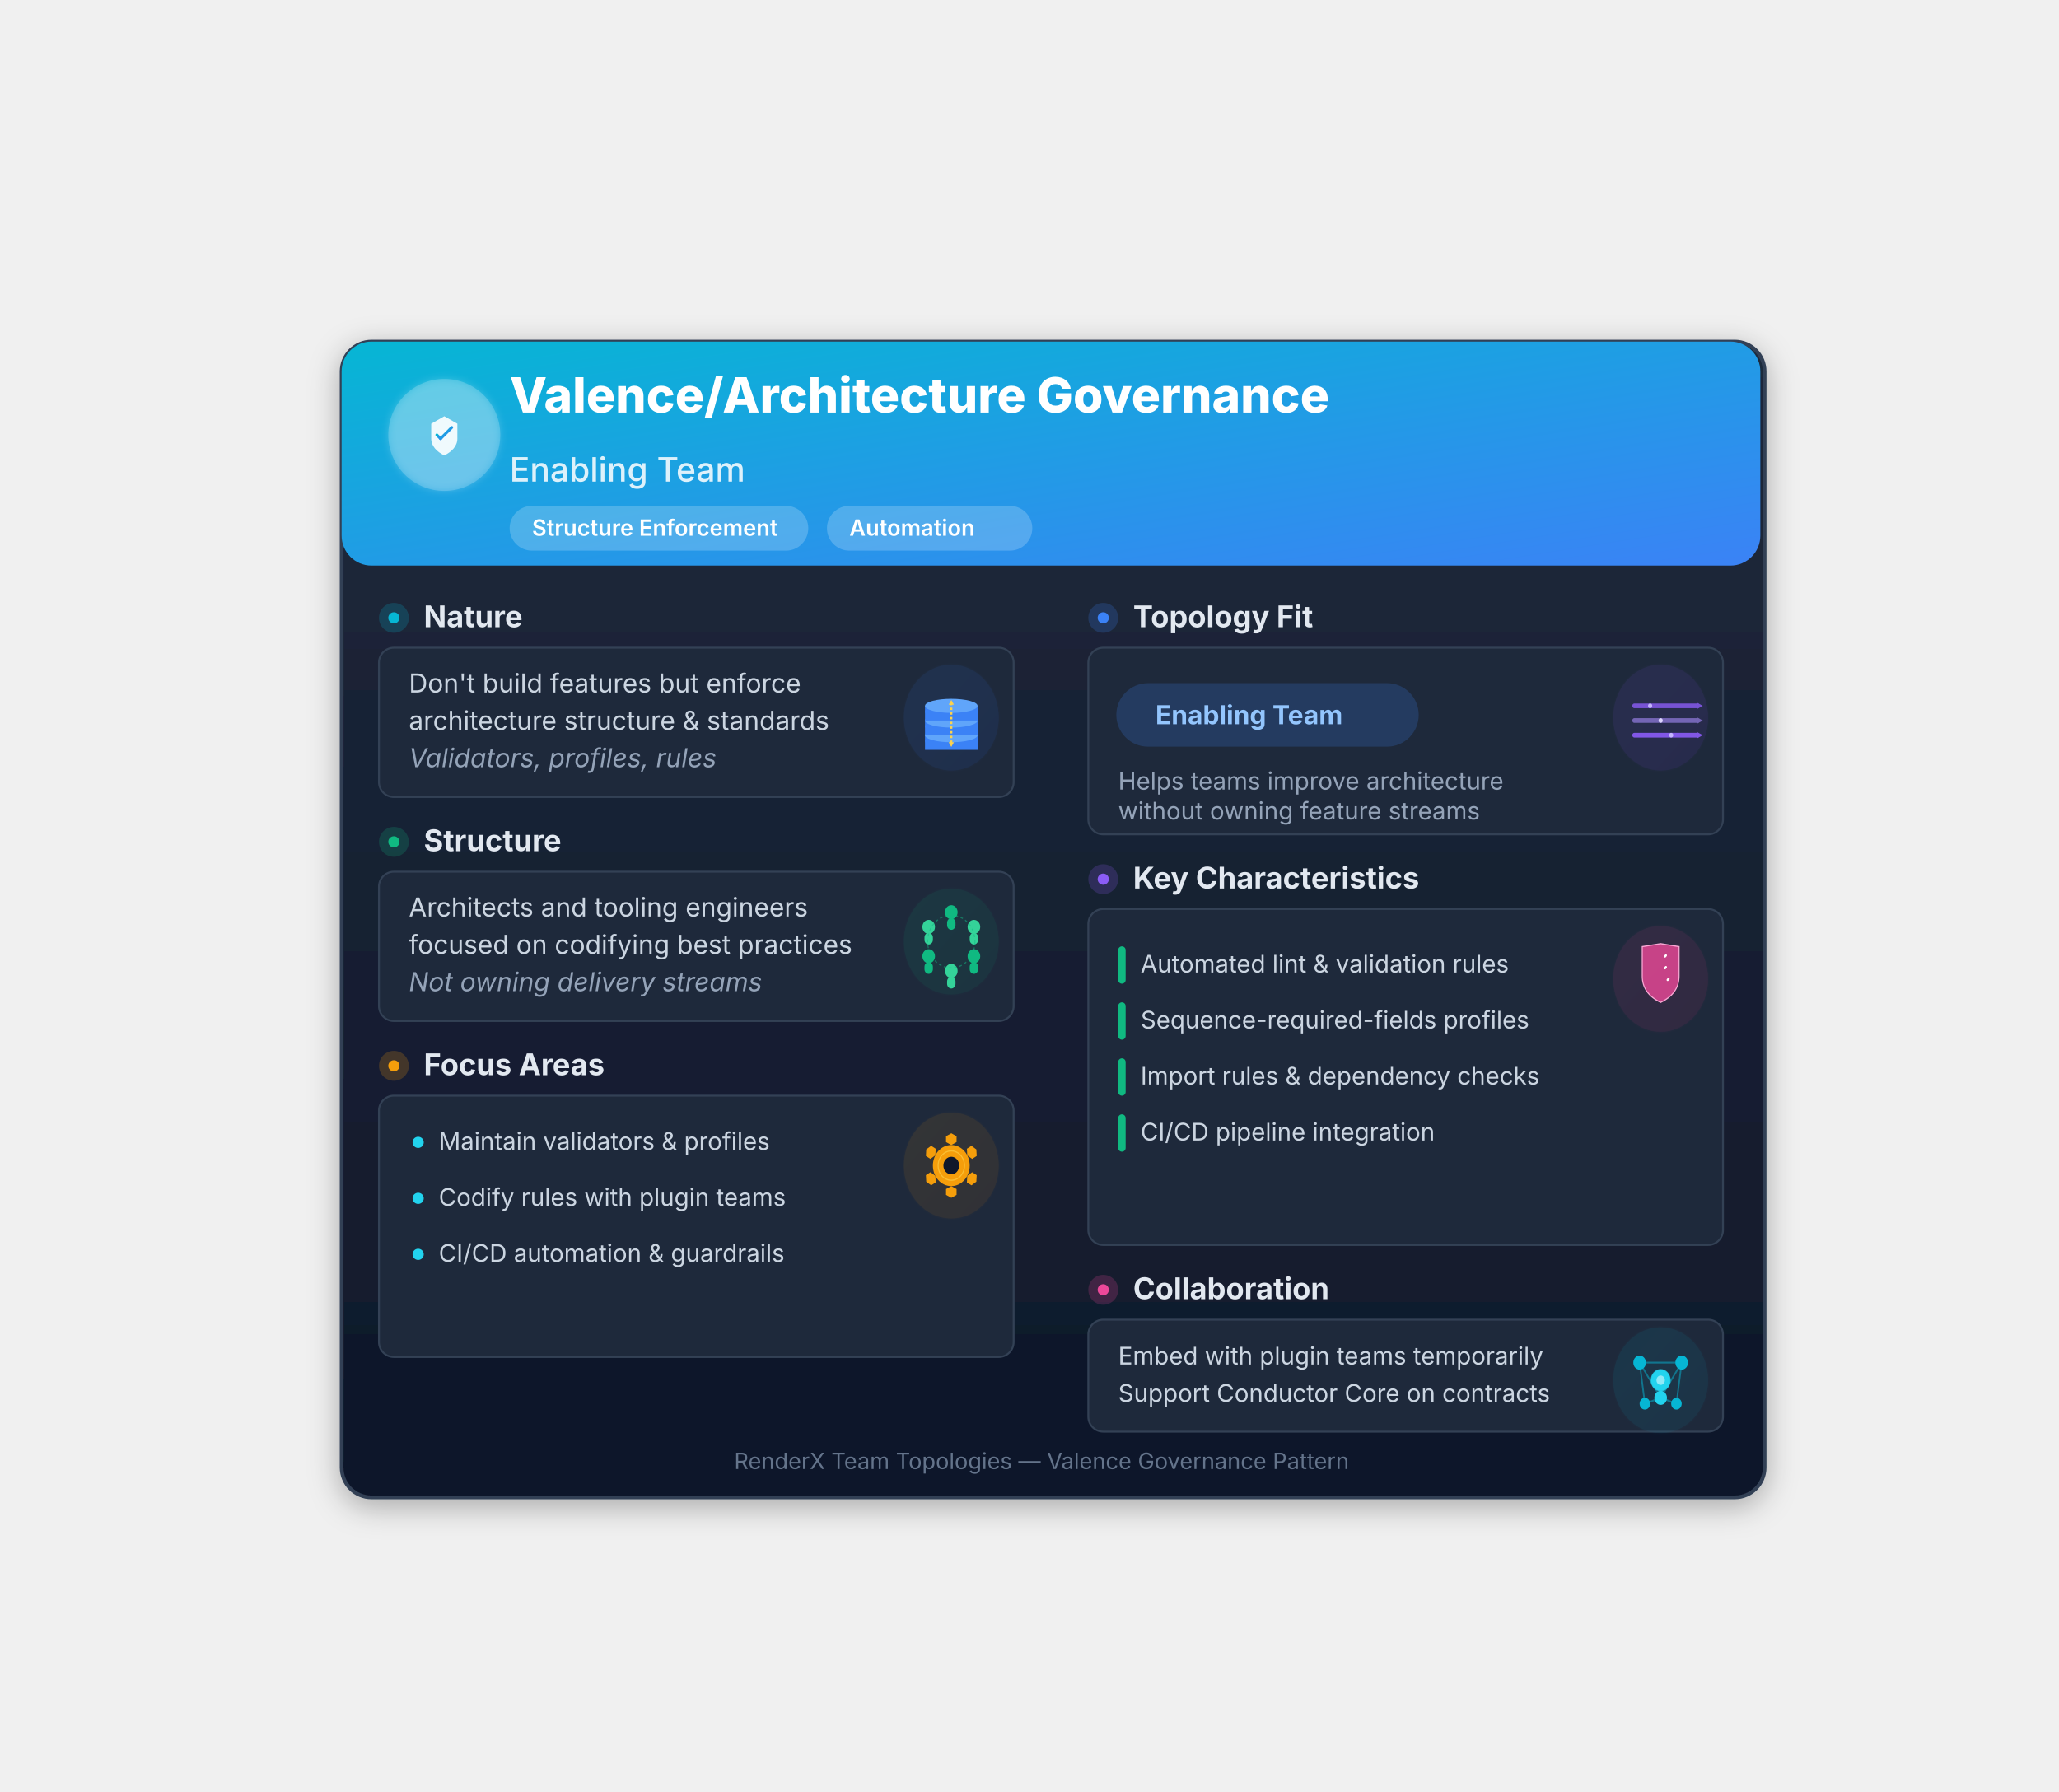
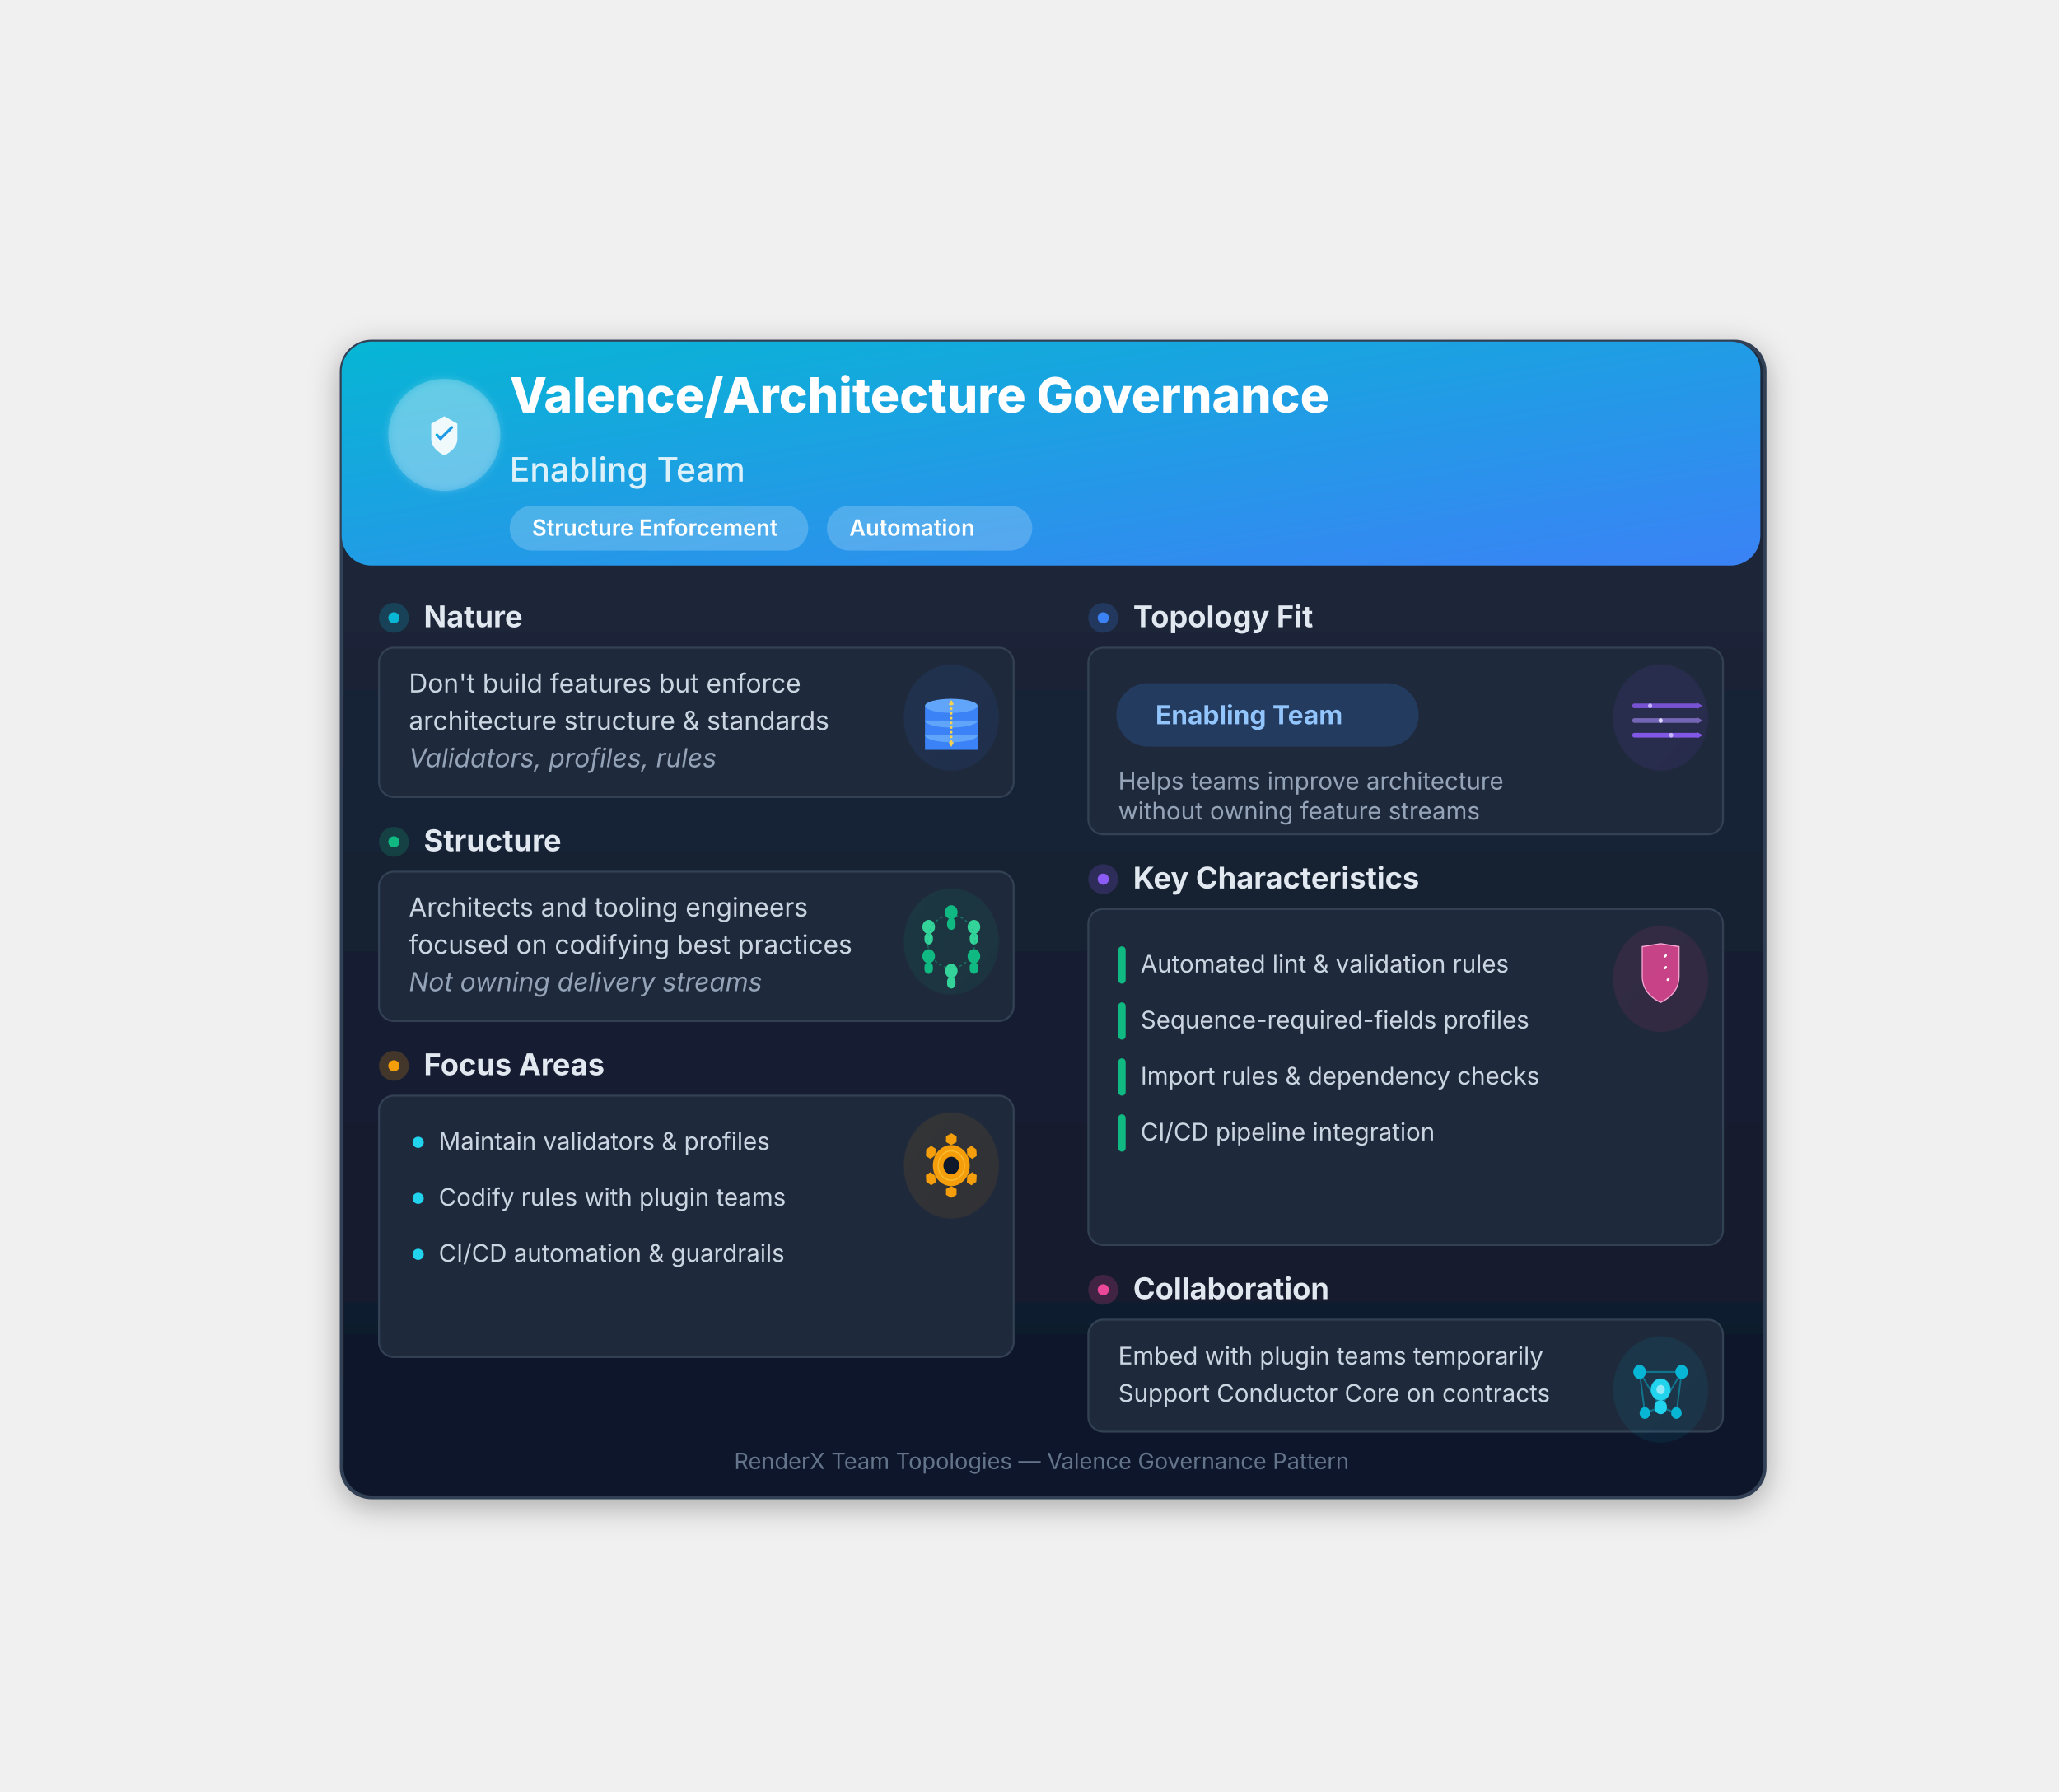
<svg xmlns="http://www.w3.org/2000/svg" viewBox="-163 -163 1103 960" role="img" aria-label="Valence/Architecture Governance - Enabling Team">
  <defs>
    <linearGradient id="headerGrad" x1="0%" y1="0%" x2="100%" y2="100%">
      <stop offset="0%" style="stop-color:#06B6D4;stop-opacity:1" />
      <stop offset="100%" style="stop-color:#3B82F6;stop-opacity:1" />
    </linearGradient>
    <linearGradient id="cardGrad" x1="0%" y1="0%" x2="0%" y2="100%">
      <stop offset="0%" style="stop-color:#1E293B;stop-opacity:1" />
      <stop offset="100%" style="stop-color:#0F172A;stop-opacity:1" />
    </linearGradient>
    <filter id="cardShadow" x="-20%" y="-20%" width="140%" height="140%">
      <feGaussianBlur in="SourceAlpha" stdDeviation="8" />
      <feOffset dx="0" dy="4" result="offsetblur" />
      <feComponentTransfer>
        <feFuncA type="linear" slope="0.3" />
      </feComponentTransfer>
      <feMerge>
        <feMergeNode />
        <feMergeNode in="SourceGraphic" />
      </feMerge>
    </filter>
    <filter id="glow">
      <feGaussianBlur stdDeviation="2" result="coloredBlur" />
      <feMerge>
        <feMergeNode in="coloredBlur" />
        <feMergeNode in="SourceGraphic" />
      </feMerge>
    </filter>
    <linearGradient id="blueGrad" x1="0%" y1="0%" x2="100%" y2="100%">
      <stop offset="0%" style="stop-color:#3B82F6" />
      <stop offset="100%" style="stop-color:#2563EB" />
    </linearGradient>
    <linearGradient id="greenGrad" x1="0%" y1="0%" x2="100%" y2="100%">
      <stop offset="0%" style="stop-color:#10B981" />
      <stop offset="100%" style="stop-color:#059669" />
    </linearGradient>
    <linearGradient id="orangeGrad" x1="0%" y1="0%" x2="100%" y2="100%">
      <stop offset="0%" style="stop-color:#F59E0B" />
      <stop offset="100%" style="stop-color:#D97706" />
    </linearGradient>
    <linearGradient id="purpleGrad" x1="0%" y1="0%" x2="100%" y2="100%">
      <stop offset="0%" style="stop-color:#8B5CF6" />
      <stop offset="100%" style="stop-color:#7C3AED" />
    </linearGradient>
    <linearGradient id="pinkGrad" x1="0%" y1="0%" x2="100%" y2="100%">
      <stop offset="0%" style="stop-color:#EC4899" />
      <stop offset="100%" style="stop-color:#DB2777" />
    </linearGradient>
    <linearGradient id="cyanGrad" x1="0%" y1="0%" x2="100%" y2="100%">
      <stop offset="0%" style="stop-color:#06B6D4" />
      <stop offset="100%" style="stop-color:#0891B2" />
    </linearGradient>
  </defs>
  <g filter="url(#cardShadow)">
    <rect x="20" y="20" width="762.304" height="619.224" rx="16" fill="url(#cardGrad)" stroke="#334155" stroke-width="2" />
  </g>
  <rect x="20" y="20" width="760" height="120" rx="16" fill="url(#headerGrad)" />
  <g transform="translate(50, 45)">
    <circle cx="25" cy="25" r="30" fill="rgba(255,255,255,0.2)" filter="url(#glow)" />
    <path d="M 25 15 L 18 19 L 18 27 C 18 31 21 34 25 36 C 29 34 32 31 32 27 L 32 19 Z" fill="white" opacity="0.9" />
    <line x1="21" y1="25" x2="23" y2="27" stroke="url(#headerGrad)" stroke-width="1.5" stroke-linecap="round" />
    <line x1="23" y1="27" x2="29" y2="21" stroke="url(#headerGrad)" stroke-width="1.5" stroke-linecap="round" />
  </g>
  <text x="110" y="58" font-family="Inter, system-ui, sans-serif" font-size="26" font-weight="800" fill="white">
    Valence/Architecture Governance
  </text>
  <text x="110" y="95" font-family="Inter, system-ui, sans-serif" font-size="18" font-weight="500" fill="rgba(255,255,255,0.85)">
    Enabling Team
  </text>
  <g transform="translate(110, 108)">
    <rect width="160" height="24" rx="12" fill="rgba(255,255,255,0.2)" />
    <text x="12" y="16" font-family="Inter" font-size="12" font-weight="600" fill="white">Structure Enforcement</text>
  </g>
  <g transform="translate(280, 108)">
    <rect width="110" height="24" rx="12" fill="rgba(255,255,255,0.2)" />
    <text x="12" y="16" font-family="Inter" font-size="12" font-weight="600" fill="white">Automation</text>
  </g>
  <g transform="translate(40, 160)">
    <g>
      <g>
        <circle cx="8" cy="8" r="8" fill="#06B6D4" opacity="0.2" />
        <circle cx="8" cy="8" r="3" fill="#06B6D4" />
        <text x="24" y="13" font-family="Inter" font-size="16" font-weight="700" fill="#E2E8F0">Nature</text>
      </g>
      <rect x="0" y="24" width="340" height="80" rx="8" fill="#1E293B" stroke="#334155" stroke-width="1" />
      <text x="16" y="48" font-family="Inter" font-size="14" fill="#CBD5E1">
        <tspan x="16" dy="0">Don't build features but enforce</tspan>
        <tspan x="16" dy="20">architecture structure &amp; standards</tspan>
        <tspan x="16" dy="20" font-style="italic" fill="#94A3B8">Validators, profiles, rules</tspan>
      </text>
    </g>
    <g transform="translate(0, 120)">
      <g>
        <circle cx="8" cy="8" r="8" fill="#10B981" opacity="0.2" />
        <circle cx="8" cy="8" r="3" fill="#10B981" />
        <text x="24" y="13" font-family="Inter" font-size="16" font-weight="700" fill="#E2E8F0">Structure</text>
      </g>
      <rect x="0" y="24" width="340" height="80" rx="8" fill="#1E293B" stroke="#334155" stroke-width="1" />
      <text x="16" y="48" font-family="Inter" font-size="14" fill="#CBD5E1">
        <tspan x="16" dy="0">Architects and tooling engineers</tspan>
        <tspan x="16" dy="20">focused on codifying best practices</tspan>
        <tspan x="16" dy="20" font-style="italic" fill="#94A3B8">Not owning delivery streams</tspan>
      </text>
    </g>
    <g transform="translate(0, 240)">
      <g>
        <circle cx="8" cy="8" r="8" fill="#F59E0B" opacity="0.2" />
        <circle cx="8" cy="8" r="3" fill="#F59E0B" />
        <text x="24" y="13" font-family="Inter" font-size="16" font-weight="700" fill="#E2E8F0">Focus Areas</text>
      </g>
      <rect x="0" y="24" width="340" height="140" rx="8" fill="#1E293B" stroke="#334155" stroke-width="1" />
      <g transform="translate(16, 44)">
        <circle cx="5" cy="5" r="3" fill="#22D3EE" />
        <text x="16" y="9" font-family="Inter" font-size="13" fill="#CBD5E1">
          Maintain validators &amp; profiles
        </text>
      </g>
      <g transform="translate(16, 74)">
        <circle cx="5" cy="5" r="3" fill="#22D3EE" />
        <text x="16" y="9" font-family="Inter" font-size="13" fill="#CBD5E1">
          Codify rules with plugin teams
        </text>
      </g>
      <g transform="translate(16, 104)">
        <circle cx="5" cy="5" r="3" fill="#22D3EE" />
        <text x="16" y="9" font-family="Inter" font-size="13" fill="#CBD5E1">
          CI/CD automation &amp; guardrails
        </text>
      </g>
    </g>
    <g transform="translate(380, 0)">
      <g>
        <circle cx="8" cy="8" r="8" fill="#3B82F6" opacity="0.2" />
        <circle cx="8" cy="8" r="3" fill="#3B82F6" />
        <text x="24" y="13" font-family="Inter" font-size="16" font-weight="700" fill="#E2E8F0">Topology Fit</text>
      </g>
      <rect x="0" y="24" width="340" height="100" rx="8" fill="#1E293B" stroke="#334155" stroke-width="1" />
      <g transform="translate(16, 44)">
        <rect width="160" height="32" rx="16" fill="#3B82F6" opacity="0.2" stroke="#3B82F6" stroke-width="2" />
        <text x="20" y="21" font-family="Inter" font-size="14" font-weight="700" fill="#93C5FD">
          Enabling Team
        </text>
      </g>
      <text x="16" y="100" font-family="Inter" font-size="13" fill="#94A3B8">
        Helps teams improve architecture
      </text>
      <text x="16" y="116" font-family="Inter" font-size="13" fill="#94A3B8">
        without owning feature streams
      </text>
    </g>
    <g transform="translate(380, 140)">
      <g>
        <circle cx="8" cy="8" r="8" fill="#8B5CF6" opacity="0.2" />
        <circle cx="8" cy="8" r="3" fill="#8B5CF6" />
        <text x="24" y="13" font-family="Inter" font-size="16" font-weight="700" fill="#E2E8F0">Key Characteristics</text>
      </g>
      <rect x="0" y="24" width="340" height="180" rx="8" fill="#1E293B" stroke="#334155" stroke-width="1" />
      <g transform="translate(16, 44)">
        <rect x="0" y="0" width="4" height="20" rx="2" fill="#10B981" />
        <text x="12" y="14" font-family="Inter" font-size="13" fill="#CBD5E1">
          Automated lint &amp; validation rules
        </text>
      </g>
      <g transform="translate(16, 74)">
        <rect x="0" y="0" width="4" height="20" rx="2" fill="#10B981" />
        <text x="12" y="14" font-family="Inter" font-size="13" fill="#CBD5E1">
          Sequence-required-fields profiles
        </text>
      </g>
      <g transform="translate(16, 104)">
        <rect x="0" y="0" width="4" height="20" rx="2" fill="#10B981" />
        <text x="12" y="14" font-family="Inter" font-size="13" fill="#CBD5E1">
          Import rules &amp; dependency checks
        </text>
      </g>
      <g transform="translate(16, 134)">
        <rect x="0" y="0" width="4" height="20" rx="2" fill="#10B981" />
        <text x="12" y="14" font-family="Inter" font-size="13" fill="#CBD5E1">
          CI/CD pipeline integration
        </text>
      </g>
    </g>
    <g transform="translate(380, 360)">
      <g>
        <circle cx="8" cy="8" r="8" fill="#EC4899" opacity="0.2" />
        <circle cx="8" cy="8" r="3" fill="#EC4899" />
        <text x="24" y="13" font-family="Inter" font-size="16" font-weight="700" fill="#E2E8F0">Collaboration</text>
      </g>
      <rect x="0" y="24" width="340" height="60" rx="8" fill="#1E293B" stroke="#334155" stroke-width="1" />
      <text x="16" y="48" font-family="Inter" font-size="13" fill="#CBD5E1">
        <tspan x="16" dy="0">Embed with plugin teams temporarily</tspan>
        <tspan x="16" dy="20">Support Conductor Core on contracts</tspan>
      </text>
    </g>
  </g>
  <g transform="translate(20, 560)">
    <text x="380" y="38" text-anchor="middle" font-family="Inter" font-size="12" fill="#64748B" transform="translate(-5, 26)">
      RenderX Team Topologies — Valence Governance Pattern
    </text>
  </g>
  <g data-asset-id="nature-icon" data-asset-name="nature-icon.svg" transform="translate(318.44, 190) scale(0.2817309, 0.3143795)" opacity="1">
    <circle cx="100" cy="100" r="90" fill="url(#blueGrad)" opacity="0.1" filter="url(#glow)">
      <animate attributeName="opacity" values="0.1;0.2;0.1" dur="3s" repeatCount="indefinite" />
    </circle>
    <g transform="translate(40, 50)">
      <ellipse cx="60" cy="90" rx="50" ry="12" fill="#3B82F6" opacity="0.8">
        <animate attributeName="opacity" values="0.8;0.95;0.8" dur="3s" repeatCount="indefinite" />
      </ellipse>
      <rect x="10" y="80" width="100" height="25" fill="#3B82F6" />
      <ellipse cx="60" cy="80" rx="50" ry="12" fill="#60A5FA" />
      <ellipse cx="60" cy="65" rx="50" ry="12" fill="#3B82F6" opacity="0.8">
        <animate attributeName="opacity" values="0.8;0.95;0.8" dur="3s" begin="0.5s" repeatCount="indefinite" />
      </ellipse>
      <rect x="10" y="55" width="100" height="25" fill="#3B82F6" />
      <ellipse cx="60" cy="55" rx="50" ry="12" fill="#60A5FA" />
      <ellipse cx="60" cy="40" rx="50" ry="12" fill="#3B82F6" opacity="0.8">
        <animate attributeName="opacity" values="0.8;0.95;0.8" dur="3s" begin="1s" repeatCount="indefinite" />
      </ellipse>
      <rect x="10" y="30" width="100" height="25" fill="#3B82F6" />
      <ellipse cx="60" cy="30" rx="50" ry="12" fill="#60A5FA" />
      <line x1="60" y1="25" x2="60" y2="95" stroke="#FCD34D" stroke-width="4" stroke-dasharray="4,4">
        <animate attributeName="stroke-dashoffset" from="0" to="8" dur="1s" repeatCount="indefinite" />
      </line>
      <polygon points="60,20 55,28 65,28" fill="#FCD34D">
        <animate attributeName="opacity" values="1;0.5;1" dur="2s" repeatCount="indefinite" />
      </polygon>
      <polygon points="60,100 55,92 65,92" fill="#FCD34D">
        <animate attributeName="opacity" values="1;0.5;1" dur="2s" repeatCount="indefinite" />
      </polygon>
    </g>
  </g>
  <g data-asset-id="structure-icon" data-asset-name="structure-icon.svg" transform="translate(318.44, 310) scale(0.2817309, 0.3143795)" opacity="1">
    <circle cx="100" cy="100" r="90" fill="url(#greenGrad)" opacity="0.1" filter="url(#glow)">
      <animate attributeName="opacity" values="0.1;0.2;0.1" dur="3s" repeatCount="indefinite" />
    </circle>
    <g transform="translate(100, 100)">
      <g transform="translate(0, -50)">
        <circle cx="0" cy="0" r="12" fill="#10B981">
          <animate attributeName="r" values="12;14;12" dur="2s" repeatCount="indefinite" />
        </circle>
        <rect x="-8" y="10" width="16" height="20" rx="8" fill="#10B981" />
      </g>
      <g transform="translate(43, -25)">
        <circle cx="0" cy="0" r="12" fill="#34D399">
          <animate attributeName="r" values="12;14;12" dur="2s" begin="0.3s" repeatCount="indefinite" />
        </circle>
        <rect x="-8" y="10" width="16" height="20" rx="8" fill="#34D399" />
      </g>
      <g transform="translate(43, 25)">
        <circle cx="0" cy="0" r="12" fill="#10B981">
          <animate attributeName="r" values="12;14;12" dur="2s" begin="0.6s" repeatCount="indefinite" />
        </circle>
        <rect x="-8" y="10" width="16" height="20" rx="8" fill="#10B981" />
      </g>
      <g transform="translate(0, 50)">
        <circle cx="0" cy="0" r="12" fill="#34D399">
          <animate attributeName="r" values="12;14;12" dur="2s" begin="0.9s" repeatCount="indefinite" />
        </circle>
        <rect x="-8" y="10" width="16" height="20" rx="8" fill="#34D399" />
      </g>
      <g transform="translate(-43, 25)">
        <circle cx="0" cy="0" r="12" fill="#10B981">
          <animate attributeName="r" values="12;14;12" dur="2s" begin="1.2s" repeatCount="indefinite" />
        </circle>
        <rect x="-8" y="10" width="16" height="20" rx="8" fill="#10B981" />
      </g>
      <g transform="translate(-43, -25)">
        <circle cx="0" cy="0" r="12" fill="#34D399">
          <animate attributeName="r" values="12;14;12" dur="2s" begin="1.5s" repeatCount="indefinite" />
        </circle>
        <rect x="-8" y="10" width="16" height="20" rx="8" fill="#34D399" />
      </g>
      <circle cx="0" cy="0" r="45" fill="none" stroke="#10B981" stroke-width="2" stroke-dasharray="5,5" opacity="0.5">
        <animateTransform attributeName="transform" type="rotate" from="0" to="360" dur="20s" repeatCount="indefinite" />
        <animate attributeName="opacity" values="0.5;0.8;0.5" dur="3s" repeatCount="indefinite" />
      </circle>
    </g>
  </g>
  <g data-asset-id="focus-icon" data-asset-name="focus-icon.svg" transform="translate(318.44, 430) scale(0.2817309, 0.3143795)" opacity="1">
    <circle cx="100" cy="100" r="90" fill="url(#orangeGrad)" opacity="0.1" filter="url(#glow)">
      <animate attributeName="opacity" values="0.1;0.2;0.1" dur="3s" repeatCount="indefinite" />
    </circle>
    <g transform="translate(100, 100)">
      <g>
        <animateTransform attributeName="transform" type="rotate" from="0" to="360" dur="8s" repeatCount="indefinite" />
        <path d="M 0,-55 L 10,-50 L 10,-40 L 0,-35 L -10,-40 L -10,-50 Z" fill="#F59E0B" />
        <path d="M 0,-55 L 10,-50 L 10,-40 L 0,-35 L -10,-40 L -10,-50 Z" fill="#F59E0B" transform="rotate(60)" />
        <path d="M 0,-55 L 10,-50 L 10,-40 L 0,-35 L -10,-40 L -10,-50 Z" fill="#F59E0B" transform="rotate(120)" />
        <path d="M 0,-55 L 10,-50 L 10,-40 L 0,-35 L -10,-40 L -10,-50 Z" fill="#F59E0B" transform="rotate(180)" />
        <path d="M 0,-55 L 10,-50 L 10,-40 L 0,-35 L -10,-40 L -10,-50 Z" fill="#F59E0B" transform="rotate(240)" />
        <path d="M 0,-55 L 10,-50 L 10,-40 L 0,-35 L -10,-40 L -10,-50 Z" fill="#F59E0B" transform="rotate(300)" />
        <circle cx="0" cy="0" r="35" fill="#F59E0B" />
      </g>
      <circle cx="0" cy="0" r="15" fill="#0F172A">
        <animate attributeName="r" values="15;17;15" dur="4s" repeatCount="indefinite" />
      </circle>
      <circle cx="0" cy="0" r="25" fill="none" stroke="#FCD34D" stroke-width="2" opacity="0.6">
        <animate attributeName="opacity" values="0.6;1;0.6" dur="2s" repeatCount="indefinite" />
      </circle>
      <circle cx="0" cy="0" r="35" fill="none" stroke="#FCD34D" stroke-width="3" opacity="0">
        <animate attributeName="r" from="35" to="60" dur="2s" repeatCount="indefinite" />
        <animate attributeName="opacity" from="0.8" to="0" dur="2s" repeatCount="indefinite" />
      </circle>
    </g>
  </g>
  <g data-asset-id="topology-fit-icon" data-asset-name="topology-fit-icon.svg" transform="translate(698.44, 190) scale(0.2817309, 0.3143795)" opacity="1">
    <circle cx="100" cy="100" r="90" fill="url(#purpleGrad)" opacity="0.1" filter="url(#glow)" />
    <g transform="translate(40, 70)">
      <g opacity="0.8">
        <path d="M 10,10 L 130,10" stroke="#8B5CF6" stroke-width="8" stroke-linecap="round" />
        <polygon points="140,10 130,5 130,15" fill="#8B5CF6" />
      </g>
      <g opacity="0.6" transform="translate(0, 25)">
        <path d="M 10,10 L 130,10" stroke="#A78BFA" stroke-width="8" stroke-linecap="round" />
        <polygon points="140,10 130,5 130,15" fill="#A78BFA" />
      </g>
      <g opacity="0.9" transform="translate(0, 50)">
        <path d="M 10,10 L 130,10" stroke="#8B5CF6" stroke-width="8" stroke-linecap="round" />
        <polygon points="140,10 130,5 130,15" fill="#8B5CF6" />
      </g>
      <circle cx="40" cy="10" r="4" fill="#C4B5FD">
        <animate attributeName="cx" from="10" to="140" dur="2s" repeatCount="indefinite" />
      </circle>
      <circle cx="60" cy="35" r="4" fill="#DDD6FE">
        <animate attributeName="cx" from="10" to="140" dur="2.5s" repeatCount="indefinite" />
      </circle>
      <circle cx="80" cy="60" r="4" fill="#C4B5FD">
        <animate attributeName="cx" from="10" to="140" dur="1.8s" repeatCount="indefinite" />
      </circle>
    </g>
  </g>
  <g data-asset-id="characteristics-icon" data-asset-name="characteristics-icon.svg" transform="translate(698.44, 330) scale(0.2817309, 0.3143795)" opacity="1">
    <circle cx="100" cy="100" r="90" fill="url(#pinkGrad)" opacity="0.1" filter="url(#glow)">
      <animate attributeName="opacity" values="0.1;0.2;0.1" dur="3s" repeatCount="indefinite" />
    </circle>
    <g transform="translate(100, 80)">
      <path d="M 0,-40 L 35,-35 L 35,15 Q 35,45 0,60 Q -35,45 -35,15 L -35,-35 Z" fill="#EC4899" opacity="0.8">
        <animate attributeName="opacity" values="0.8;0.95;0.8" dur="3s" repeatCount="indefinite" />
      </path>
      <path d="M 0,-40 L 35,-35 L 35,15 Q 35,45 0,60 Q -35,45 -35,15 L -35,-35 Z" fill="none" stroke="#F9A8D4" stroke-width="2">
        <animate attributeName="stroke-width" values="2;3;2" dur="2s" repeatCount="indefinite" />
      </path>
      <g stroke="#FFF" stroke-width="4" stroke-linecap="round" fill="none">
        <path d="M -20,-10 L -10,0 L 10,-20" stroke-dasharray="40" stroke-dashoffset="40">
          <animate attributeName="stroke-dashoffset" from="40" to="0" dur="0.6s" begin="0s" fill="freeze" />
        </path>
        <path d="M -20,10 L -10,20 L 10,0" stroke-dasharray="40" stroke-dashoffset="40">
          <animate attributeName="stroke-dashoffset" from="40" to="0" dur="0.6s" begin="0.3s" fill="freeze" />
        </path>
        <path d="M -15,30 L -5,40 L 15,20" stroke-dasharray="40" stroke-dashoffset="40">
          <animate attributeName="stroke-dashoffset" from="40" to="0" dur="0.6s" begin="0.6s" fill="freeze" />
        </path>
      </g>
      <circle cx="25" cy="-25" r="3" fill="#FFF" opacity="0">
        <animate attributeName="opacity" values="0;1;0" dur="2s" begin="1s" repeatCount="indefinite" />
      </circle>
      <circle cx="-25" cy="0" r="2" fill="#FFF" opacity="0">
        <animate attributeName="opacity" values="0;1;0" dur="2s" begin="1.3s" repeatCount="indefinite" />
      </circle>
      <circle cx="30" cy="25" r="2.5" fill="#FFF" opacity="0">
        <animate attributeName="opacity" values="0;1;0" dur="2s" begin="1.6s" repeatCount="indefinite" />
      </circle>
    </g>
  </g>
-   <g data-asset-id="collaboration-icon" data-asset-name="collaboration-icon.svg" transform="translate(698.44, 545) scale(0.2817309, 0.3143795)" opacity="1">
+   <g data-asset-id="collaboration-icon" data-asset-name="collaboration-icon.svg" transform="translate(698.44, 550) scale(0.2817309, 0.3143795)" opacity="1">
    <circle cx="100" cy="100" r="90" fill="url(#cyanGrad)" opacity="0.1" filter="url(#glow)" />
    <g transform="translate(100, 100)">
      <line x1="-40" y1="-30" x2="40" y2="-30" stroke="#06B6D4" stroke-width="3" opacity="0.5" />
      <line x1="-40" y1="-30" x2="0" y2="30" stroke="#06B6D4" stroke-width="3" opacity="0.5" />
      <line x1="40" y1="-30" x2="0" y2="30" stroke="#06B6D4" stroke-width="3" opacity="0.5" />
      <line x1="-40" y1="-30" x2="-30" y2="40" stroke="#06B6D4" stroke-width="3" opacity="0.5" />
      <line x1="40" y1="-30" x2="30" y2="40" stroke="#06B6D4" stroke-width="3" opacity="0.5" />
      <line x1="0" y1="30" x2="-30" y2="40" stroke="#06B6D4" stroke-width="3" opacity="0.5" />
      <line x1="0" y1="30" x2="30" y2="40" stroke="#06B6D4" stroke-width="3" opacity="0.5" />
      <circle cx="-40" cy="-30" r="12" fill="#06B6D4" />
      <circle cx="40" cy="-30" r="12" fill="#06B6D4" />
      <circle cx="0" cy="30" r="12" fill="#22D3EE" />
      <circle cx="-30" cy="40" r="10" fill="#06B6D4" />
      <circle cx="30" cy="40" r="10" fill="#06B6D4" />
      <circle cx="0" cy="0" r="18" fill="#22D3EE" />
      <circle cx="0" cy="0" r="8" fill="#FFF" opacity="0.5" />
      <circle cx="0" cy="0" r="18" fill="none" stroke="#22D3EE" stroke-width="2" opacity="0.8">
        <animate attributeName="r" from="18" to="35" dur="2s" repeatCount="indefinite" />
        <animate attributeName="opacity" from="0.8" to="0" dur="2s" repeatCount="indefinite" />
      </circle>
    </g>
  </g>
</svg>
